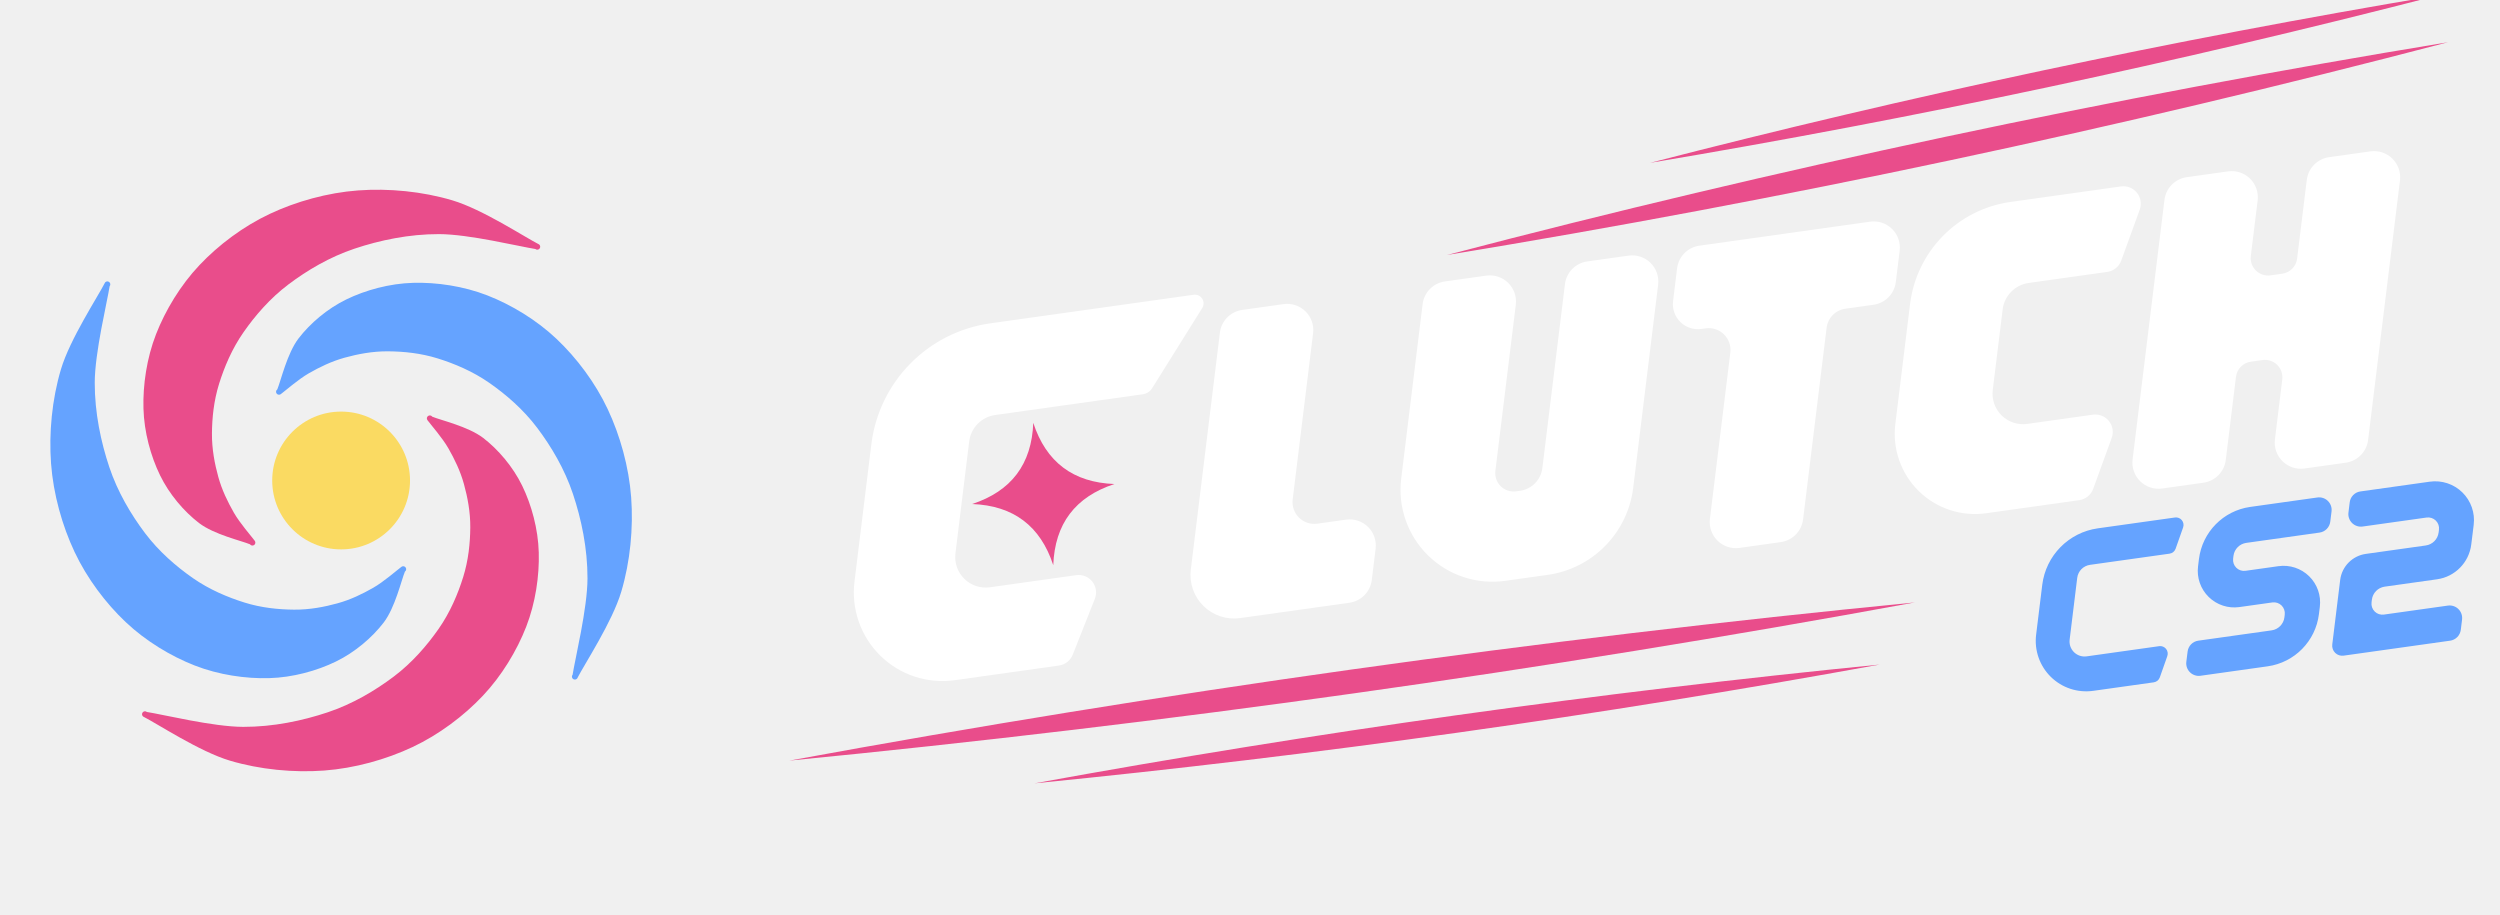
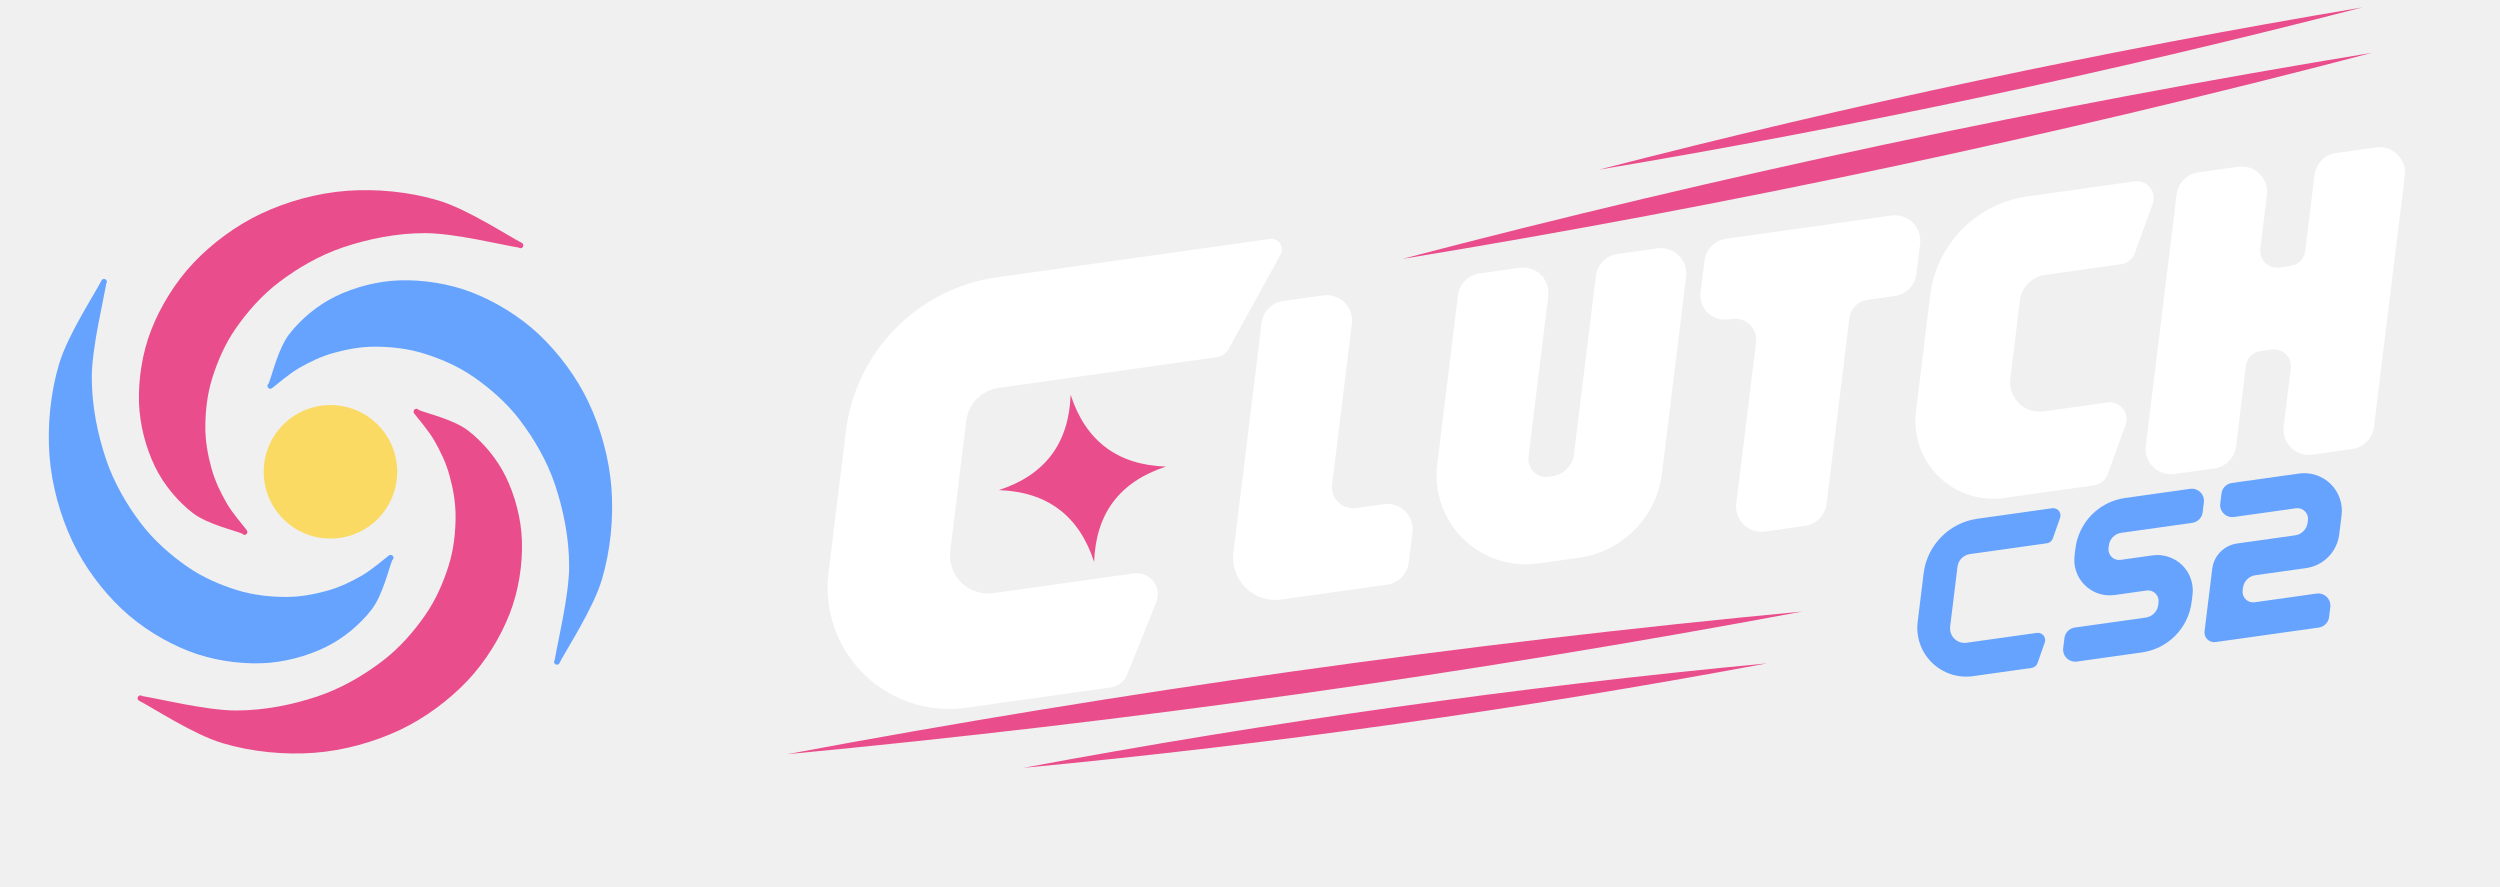
- <svg xmlns="http://www.w3.org/2000/svg" viewBox="-374 -121 1148 420" width="1148" height="420" role="img" aria-labelledby="title">
+ <svg xmlns="http://www.w3.org/2000/svg" viewBox="-374 -124 1185 420" width="1185" height="420" role="img" aria-labelledby="title">
  <g id="symbol" transform="translate(-362 -45) scale(1.13)">
    <path fill="#E94D8B" d="M92.94 152.55A1.2 1.2 0 0 1 90.97 153.93C87.52 152.49 76.36 149.96 70.26 145.29C64.17 140.61 58.17 133.61 54.41 125.86C50.64 118.11 47.94 108.32 47.68 98.76C47.41 89.21 49.01 78.25 52.8 68.54C56.59 58.83 62.74 48.62 70.44 40.48C78.13 32.33 88.24 24.73 98.97 19.68C109.71 14.62 122.49 11.05 134.86 10.13C147.24 9.21 160.96 10.5 173.22 14.16C185.49 17.82 202.6 29.1 208.48 32.09A1.2 1.2 0 0 1 206.93 33.93C200.41 32.92 180.02 27.9 167.78 27.88C155.53 27.86 143.68 30.38 133.49 33.78C123.3 37.18 114.16 42.63 106.64 48.29C99.12 53.95 93.07 60.99 88.36 67.73C83.65 74.48 80.53 81.91 78.39 88.77C76.25 95.63 75.56 102.6 75.51 108.9C75.46 115.19 76.61 121.19 78.09 126.55C79.57 131.91 81.93 136.72 84.4 141.05C86.88 145.39 91.52 150.63 92.94 152.55ZM163.06 103.45A1.2 1.2 0 0 1 165.03 102.07C168.48 103.51 179.64 106.04 185.74 110.71C191.83 115.39 197.83 122.39 201.59 130.14C205.36 137.89 208.06 147.68 208.32 157.24C208.59 166.79 206.99 177.75 203.2 187.46C199.41 197.17 193.26 207.38 185.56 215.52C177.87 223.67 167.76 231.27 157.03 236.32C146.29 241.38 133.51 244.95 121.14 245.87C108.76 246.79 95.04 245.5 82.78 241.84C70.51 238.18 53.4 226.9 47.52 223.91A1.2 1.2 0 0 1 49.07 222.07C55.59 223.08 75.98 228.1 88.22 228.12C100.47 228.14 112.32 225.62 122.51 222.22C132.7 218.82 141.84 213.37 149.36 207.71C156.88 202.05 162.93 195.01 167.64 188.27C172.35 181.52 175.47 174.09 177.61 167.23C179.75 160.37 180.44 153.4 180.49 147.1C180.54 140.81 179.39 134.81 177.91 129.45C176.43 124.09 174.07 119.28 171.6 114.95C169.12 110.61 164.48 105.37 163.06 103.45Z" />
    <path fill="#65A3FF" d="M103.45 92.94A1.2 1.2 0 0 1 102.07 90.97C103.51 87.52 106.04 76.36 110.71 70.26C115.39 64.17 122.39 58.17 130.14 54.41C137.89 50.64 147.68 47.94 157.24 47.68C166.79 47.41 177.75 49.01 187.46 52.8C197.17 56.59 207.38 62.74 215.52 70.44C223.67 78.13 231.27 88.24 236.32 98.97C241.38 109.71 244.95 122.49 245.87 134.86C246.79 147.24 245.5 160.96 241.84 173.22C238.18 185.49 226.9 202.6 223.91 208.48A1.2 1.2 0 0 1 222.07 206.93C223.08 200.41 228.1 180.02 228.12 167.78C228.14 155.53 225.62 143.68 222.22 133.49C218.82 123.3 213.37 114.16 207.71 106.64C202.05 99.12 195.01 93.07 188.27 88.36C181.52 83.65 174.09 80.53 167.23 78.39C160.37 76.25 153.4 75.56 147.1 75.51C140.81 75.46 134.81 76.61 129.45 78.09C124.09 79.57 119.28 81.93 114.95 84.4C110.61 86.88 105.37 91.52 103.45 92.94ZM152.55 163.06A1.2 1.2 0 0 1 153.93 165.03C152.49 168.48 149.96 179.64 145.29 185.74C140.61 191.83 133.61 197.83 125.86 201.59C118.11 205.36 108.32 208.06 98.76 208.32C89.21 208.59 78.25 206.99 68.54 203.2C58.83 199.41 48.62 193.26 40.48 185.56C32.33 177.87 24.73 167.76 19.68 157.03C14.62 146.29 11.05 133.51 10.13 121.14C9.21 108.76 10.5 95.04 14.16 82.78C17.82 70.51 29.1 53.4 32.09 47.52A1.2 1.2 0 0 1 33.93 49.07C32.92 55.59 27.9 75.98 27.88 88.22C27.86 100.47 30.38 112.32 33.78 122.51C37.18 132.7 42.63 141.84 48.29 149.36C53.95 156.88 60.99 162.93 67.73 167.64C74.48 172.35 81.91 175.47 88.77 177.61C95.63 179.75 102.6 180.44 108.9 180.49C115.19 180.54 121.19 179.39 126.55 177.91C131.91 176.43 136.72 174.07 141.05 171.6C145.39 169.12 150.63 164.48 152.55 163.06Z" />
    <circle id="dot" cx="128" cy="128" r="28" fill="#FADA62" />
  </g>
  <g id="wordmark">
-     <g id="tilt" transform="rotate(-8 353 70)">
+     <g id="tilt" transform="rotate(-8 372 70)">
      <g>
-         <path id="streaks" fill="#E94D8B" d="M-30 176Q230.95 165 491.9 176Q230.95 187 -30 176ZM80 202Q275.95 194 471.9 202Q275.95 210 80 202Z" />
+         <path id="streaks" fill="#E94D8B" d="M-20 180Q222.95 169 465.9 180Q222.95 191 -20 180ZM90 202Q267.95 194 445.9 202Q267.95 210 90 202Z" />
      </g>
      <g>
        <path id="streaks-up" fill="#E94D8B" transform="rotate(-4 560 -40)" d="M300 -30Q535 -41 770 -30Q535 -19 300 -30ZM400 -52Q585 -60 770 -52Q585 -44 400 -52Z" />
      </g>
      <g>
-         <path id="clutch" fill="#FFFFFF" d="M186.68 -3.43A4 4 0 0 0 183.61 -10L89.3 -10A64 64 0 0 0 27.48 37.44L11.04 98.81A40.67 40.67 0 0 0 50.32 150L98.66 150A8 8 0 0 0 105.62 145.95L119.25 121.95A8 8 0 0 0 112.29 110L72.28 110A14 14 0 0 1 58.76 92.38L72.16 42.38A14 14 0 0 1 85.68 32L154.14 32A6 6 0 0 0 158.74 29.86ZM193.13 8.89A12 12 0 0 1 204.72 0L223.87 0A12 12 0 0 1 235.47 15.11L215.56 89.41A10 10 0 0 0 225.21 102L238.54 102A12 12 0 0 1 250.13 117.11L246.38 131.11A12 12 0 0 1 234.79 140L184.06 140A20 20 0 0 1 164.75 114.82ZM287.13 8.89A12 12 0 0 1 298.72 0L317.87 0A12 12 0 0 1 329.47 15.11L309.56 89.37A8.44 8.44 0 0 0 317.72 100L319.51 100A12 12 0 0 0 331.1 91.11L353.13 8.89A12 12 0 0 1 364.72 0L383.87 0A12 12 0 0 1 395.47 15.11L371.14 105.91A46 46 0 0 1 326.7 140L307 140A42.2 42.2 0 0 1 266.24 86.87ZM405.13 8.89A12 12 0 0 1 416.72 0L495.87 0A12 12 0 0 1 507.47 15.11L503.71 29.11A12 12 0 0 1 492.12 38L479 38A10 10 0 0 0 469.34 45.41L446.38 131.11A12 12 0 0 1 434.79 140L415.64 140A12 12 0 0 1 404.05 124.89L423.96 50.59A10 10 0 0 0 414.3 38L412.33 38A11.51 11.51 0 0 1 401.21 23.51ZM619.27 11.75A8 8 0 0 0 612.21 0L560.95 0A54 54 0 0 0 508.79 40.02L494.42 93.64A36.83 36.83 0 0 0 530 140L573.19 140A8 8 0 0 0 580.26 135.75L591.94 113.75A8 8 0 0 0 584.87 102L554.43 102A14 14 0 0 1 540.9 84.38L550.55 48.38A14 14 0 0 1 564.07 38L600.52 38A8 8 0 0 0 607.59 33.75ZM631.13 8.89A12 12 0 0 1 642.72 0L661.87 0A12 12 0 0 1 673.47 15.11L666.81 39.93A8 8 0 0 0 674.54 50L679.98 50A8 8 0 0 0 687.7 44.07L697.13 8.89A12 12 0 0 1 708.72 0L727.87 0A12 12 0 0 1 739.47 15.11L708.38 131.11A12 12 0 0 1 696.79 140L677.64 140A12 12 0 0 1 666.05 124.89L673.23 98.07A8 8 0 0 0 665.51 88L660.07 88A8 8 0 0 0 652.34 93.93L642.38 131.11A12 12 0 0 1 630.79 140L611.64 140A12 12 0 0 1 600.05 124.89Z" />
+         <path id="clutch" fill="#FFFFFF" d="M244.56 -22A5 5 0 0 0 240.56 -30L110.01 -30A84 84 0 0 0 28.87 32.26L11.37 97.56A57.55 57.55 0 0 0 66.96 170L136.18 170A10 10 0 0 0 144.85 164.99L163.27 132.99A10 10 0 0 0 154.6 118L87.35 118A18 18 0 0 1 69.97 95.34L86.04 35.34A18 18 0 0 1 103.43 22L207.61 22A8 8 0 0 0 214.02 18.79ZM231.13 8.89A12 12 0 0 1 242.72 0L261.87 0A12 12 0 0 1 273.47 15.11L253.56 89.41A10 10 0 0 0 263.21 102L276.54 102A12 12 0 0 1 288.13 117.11L284.38 131.11A12 12 0 0 1 272.79 140L222.06 140A20 20 0 0 1 202.75 114.82ZM325.13 8.89A12 12 0 0 1 336.72 0L355.87 0A12 12 0 0 1 367.47 15.11L347.56 89.37A8.44 8.44 0 0 0 355.72 100L357.51 100A12 12 0 0 0 369.1 91.11L391.13 8.89A12 12 0 0 1 402.72 0L421.87 0A12 12 0 0 1 433.47 15.11L409.14 105.91A46 46 0 0 1 364.7 140L345 140A42.2 42.2 0 0 1 304.24 86.87ZM443.13 8.89A12 12 0 0 1 454.72 0L533.87 0A12 12 0 0 1 545.47 15.11L541.71 29.11A12 12 0 0 1 530.12 38L517 38A10 10 0 0 0 507.34 45.41L484.38 131.11A12 12 0 0 1 472.79 140L453.64 140A12 12 0 0 1 442.05 124.89L461.96 50.59A10 10 0 0 0 452.3 38L450.33 38A11.51 11.51 0 0 1 439.21 23.51ZM657.27 11.75A8 8 0 0 0 650.21 0L598.95 0A54 54 0 0 0 546.79 40.02L532.42 93.64A36.83 36.83 0 0 0 568 140L611.19 140A8 8 0 0 0 618.26 135.75L629.94 113.75A8 8 0 0 0 622.87 102L592.43 102A14 14 0 0 1 578.9 84.38L588.55 48.38A14 14 0 0 1 602.07 38L638.52 38A8 8 0 0 0 645.59 33.75ZM669.13 8.89A12 12 0 0 1 680.72 0L699.87 0A12 12 0 0 1 711.47 15.11L704.81 39.93A8 8 0 0 0 712.54 50L717.98 50A8 8 0 0 0 725.7 44.07L735.13 8.89A12 12 0 0 1 746.72 0L765.87 0A12 12 0 0 1 777.47 15.11L746.38 131.11A12 12 0 0 1 734.79 140L715.64 140A12 12 0 0 1 704.05 124.89L711.23 98.07A8 8 0 0 0 703.51 88L698.07 88A8 8 0 0 0 690.34 93.93L680.38 131.11A12 12 0 0 1 668.79 140L649.64 140A12 12 0 0 1 638.05 124.89Z" />
      </g>
      <g>
-         <path id="cs2" fill="#65A3FF" d="M618.68 159.04A3.45 3.45 0 0 0 615.61 154L579.83 154A29.9 29.9 0 0 0 550.95 176.16L544.98 198.44A23.16 23.16 0 0 0 567.35 227.6L595.44 227.6A3.45 3.45 0 0 0 598.5 225.74L603.27 216.54A3.45 3.45 0 0 0 600.21 211.5L566.57 211.5A6.9 6.9 0 0 1 559.91 202.81L567.3 175.21A6.9 6.9 0 0 1 573.97 170.1L610.85 170.1A3.45 3.45 0 0 0 613.91 168.24ZM687.2 161.24A5.75 5.75 0 0 0 681.64 154L650.51 154A27.6 27.6 0 0 0 623.85 174.46L622.97 177.74A16.77 16.77 0 0 0 639.17 198.85L654.47 198.85A5.02 5.02 0 0 1 659.32 205.18L659 206.39A6.9 6.9 0 0 1 652.33 211.5L618.34 211.5A5.75 5.75 0 0 0 612.79 215.76L611.55 220.36A5.75 5.75 0 0 0 617.11 227.6L648.24 227.6A27.6 27.6 0 0 0 674.9 207.14L675.78 203.86A16.77 16.77 0 0 0 659.58 182.75L644.28 182.75A5.02 5.02 0 0 1 639.43 176.43L639.75 175.21A6.9 6.9 0 0 1 646.42 170.1L680.41 170.1A5.75 5.75 0 0 0 685.96 165.84ZM696.04 158.26A5.75 5.75 0 0 1 701.6 154L733.77 154A17.81 17.81 0 0 1 750.98 176.43L748.62 185.21A18.4 18.4 0 0 1 730.85 198.85L706.56 198.85A6.9 6.9 0 0 0 699.9 203.96L699.57 205.18A5.02 5.02 0 0 0 704.43 211.5L734.08 211.5A5.75 5.75 0 0 1 739.64 218.74L738.41 223.34A5.75 5.75 0 0 1 732.85 227.6L683.46 227.6A4.6 4.6 0 0 1 679.02 221.81L686.74 192.98A13.8 13.8 0 0 1 700.07 182.75L727.89 182.75A6.9 6.9 0 0 0 734.55 177.64L734.88 176.43A5.02 5.02 0 0 0 730.02 170.1L700.36 170.1A5.75 5.75 0 0 1 694.81 162.86Z" />
+         <path id="cs2" fill="#65A3FF" d="M593.07 153.04A3.45 3.45 0 0 0 590.01 148L554.22 148A29.9 29.9 0 0 0 525.34 170.16L519.37 192.44A23.16 23.16 0 0 0 541.74 221.6L569.83 221.6A3.45 3.45 0 0 0 572.9 219.74L577.66 210.54A3.45 3.45 0 0 0 574.6 205.5L540.96 205.5A6.9 6.9 0 0 1 534.3 196.81L541.69 169.21A6.9 6.9 0 0 1 548.36 164.1L585.24 164.1A3.45 3.45 0 0 0 588.3 162.24ZM661.59 155.24A5.75 5.75 0 0 0 656.03 148L624.91 148A27.6 27.6 0 0 0 598.25 168.46L597.37 171.74A16.77 16.77 0 0 0 613.56 192.85L628.86 192.85A5.02 5.02 0 0 1 633.72 199.18L633.39 200.39A6.9 6.9 0 0 1 626.73 205.5L592.73 205.5A5.75 5.75 0 0 0 587.18 209.76L585.95 214.36A5.75 5.75 0 0 0 591.5 221.6L622.63 221.6A27.6 27.6 0 0 0 649.29 201.14L650.17 197.86A16.77 16.77 0 0 0 633.97 176.75L618.67 176.75A5.02 5.02 0 0 1 613.82 170.43L614.14 169.21A6.9 6.9 0 0 1 620.81 164.1L654.8 164.1A5.75 5.75 0 0 0 660.36 159.84ZM670.44 152.26A5.75 5.75 0 0 1 675.99 148L708.16 148A17.81 17.81 0 0 1 725.37 170.43L723.01 179.21A18.4 18.4 0 0 1 705.24 192.85L680.95 192.85A6.9 6.9 0 0 0 674.29 197.96L673.97 199.18A5.02 5.02 0 0 0 678.82 205.5L708.48 205.5A5.75 5.75 0 0 1 714.03 212.74L712.8 217.34A5.75 5.75 0 0 1 707.24 221.6L657.85 221.6A4.6 4.6 0 0 1 653.41 215.81L661.13 186.98A13.8 13.8 0 0 1 674.46 176.75L702.28 176.75A6.9 6.9 0 0 0 708.94 171.64L709.27 170.43A5.02 5.02 0 0 0 704.42 164.1L674.76 164.1A5.75 5.75 0 0 1 669.2 156.86Z" />
      </g>
      <g>
-         <path id="spark" fill="#E94D8B" d="M102.49 38 Q107.49 66 135.49 71 Q107.49 76 102.49 104 Q97.49 76 69.49 71 Q97.49 66 102.49 38Z" />
+         <path id="spark" fill="#E94D8B" d="M136.76 30 Q142.76 64 176.76 70 Q142.76 76 136.76 110 Q130.76 76 96.76 70 Q130.76 64 136.76 30Z" />
      </g>
    </g>
  </g>
</svg>
